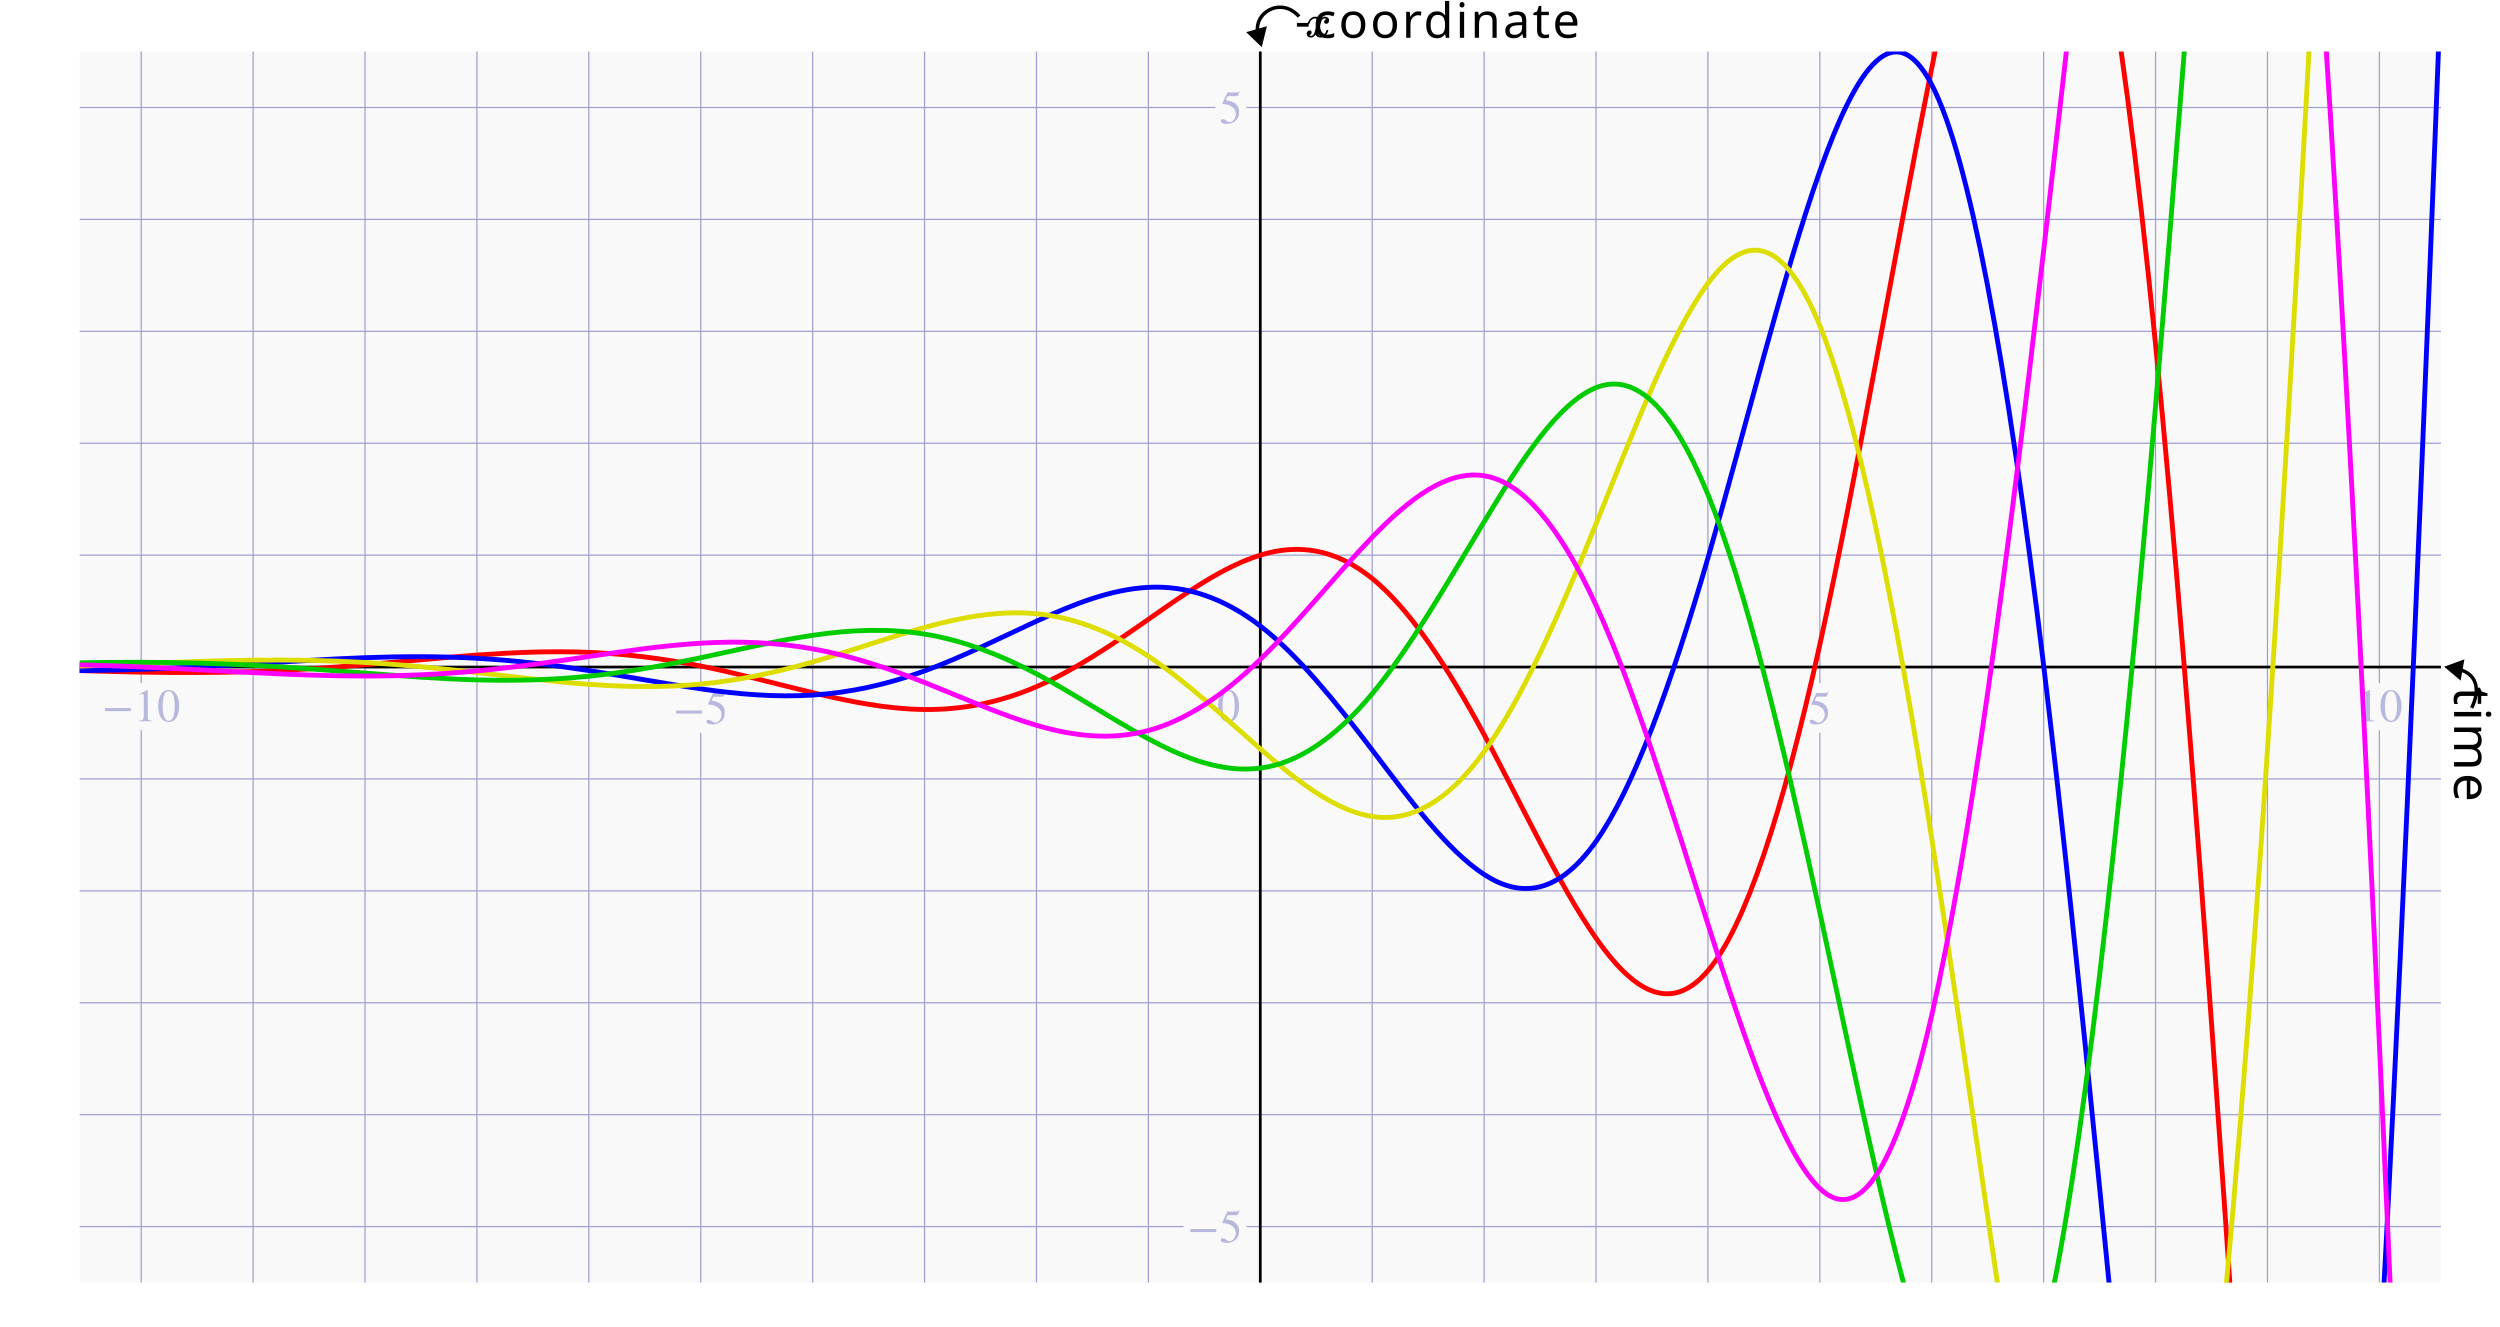
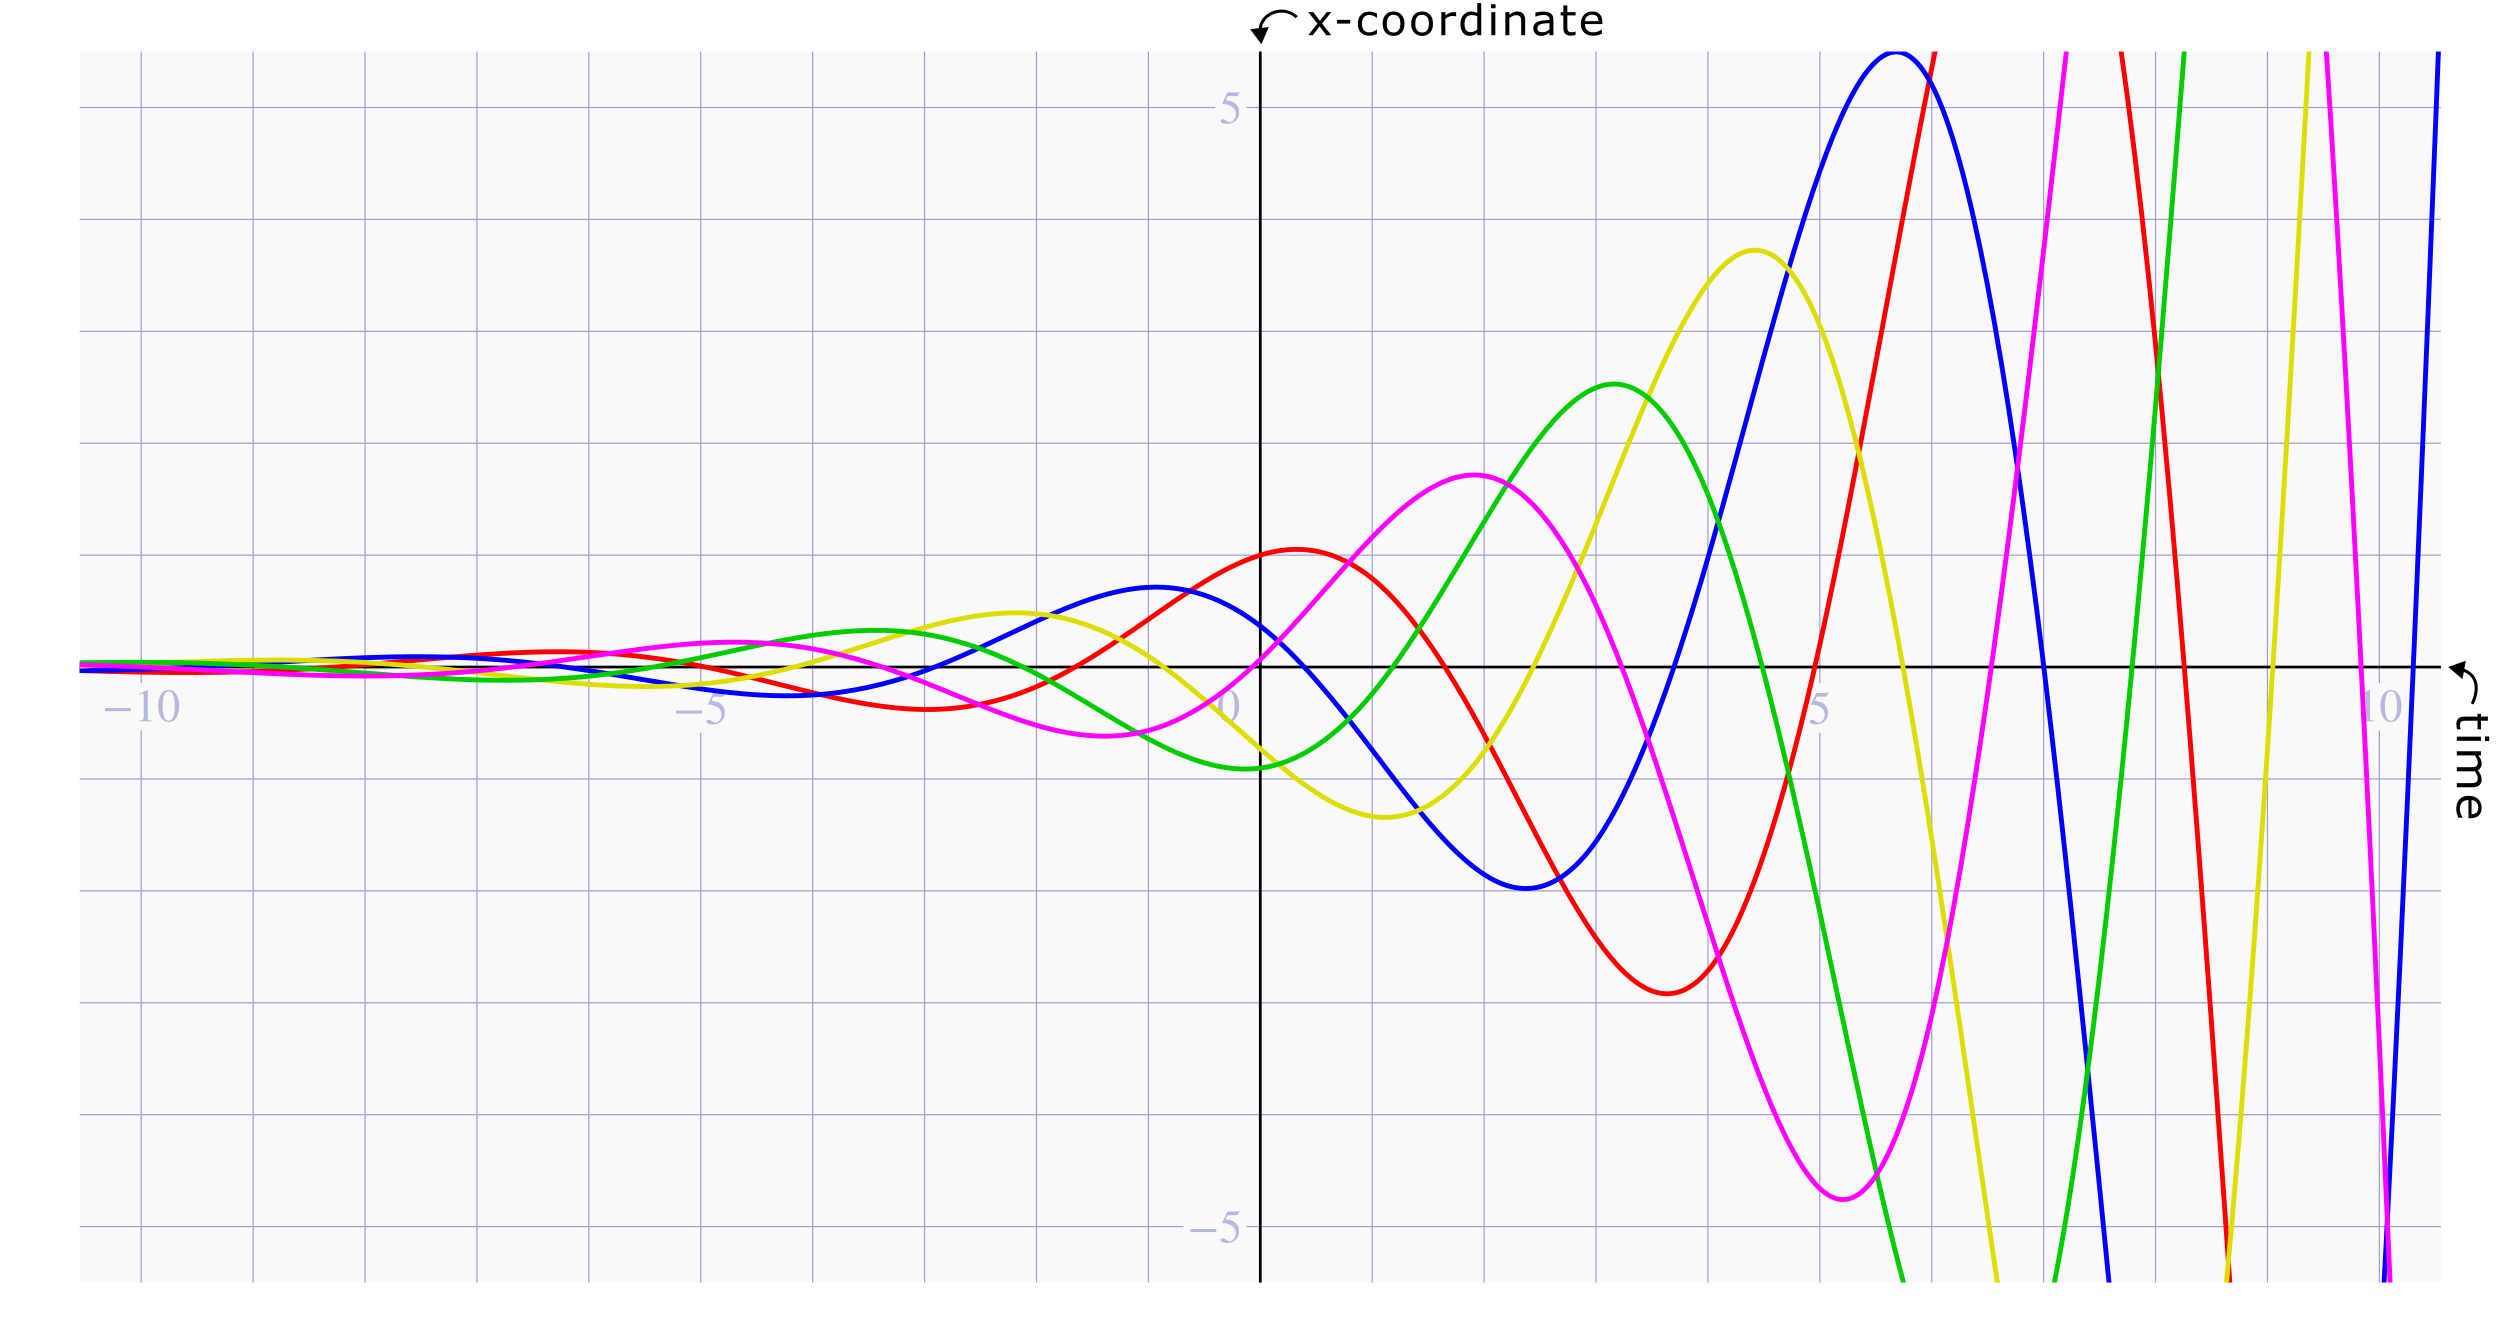
<svg xmlns="http://www.w3.org/2000/svg" xmlns:xlink="http://www.w3.org/1999/xlink" id="svg228615" width="820" height="435" preserveAspectRatio="none" version="1.1" viewBox="-20 -10 820 435">
  <style id="style228472" type="text/css">.grid{stroke:#9e9ed1;stroke-width:.4}.axes{stroke:#000;stroke-width:.9}</style>
  <defs id="defs228481">
    <marker style="overflow:visible" id="Triangle" refX="0" refY="0" orient="auto-start-reverse" markerWidth="1" markerHeight="1" viewBox="0 0 1 1" preserveAspectRatio="xMidYMid">
      <path transform="scale(0.5)" style="fill:context-stroke;fill-rule:evenodd;stroke:context-stroke;stroke-width:1pt" d="M 5.77,0 -2.88,5 V -5 Z" id="path135" />
    </marker>
    <path id="STIXWEBMAIN-2212" stroke-width="1" d="M 621,220 H 64 v 66 h 557 z" />
    <path id="STIXWEBMAIN-31" stroke-width="1" d="M 394,0 H 118 v 15 c 74,4 95,25 95,80 v 449 c 0,34 -9,49 -30,49 -10,0 -27,-5 -45,-12 l -27,-10 v 14 l 179,91 9,-3 V 76 c 0,-43 20,-61 95,-61 z" />
    <path id="STIXWEBMAIN-30" stroke-width="1" d="M 476,330 C 476,158 413,-14 250,-14 79,-14 24,172 24,336 24,513 93,676 254,676 385,676 476,535 476,330 Z m -96,-5 C 380,533 336,650 248,650 165,650 120,532 120,329 120,126 164,12 250,12 c 85,0 130,115 130,313 z" />
    <path id="STIXWEBMAIN-35" stroke-width="1" d="m 438,681 -36,-85 c -3,-7 -11,-13 -27,-13 H 181 L 141,498 C 284,471 334,449 391,370 417,334 426,296 426,243 426,147 396,85 328,35 281,1 226,-14 158,-14 83,-14 31,10 31,48 c 0,25 17,38 45,38 23,0 42,-5 74,-31 28,-23 51,-32 71,-32 70,0 135,83 135,169 0,64 -22,114 -67,150 -47,38 -117,70 -213,70 -9,0 -12,2 -12,8 0,2 1,5 1,5 l 109,237 h 207 c 23,0 32,5 48,26 z" />
    <clipPath id="trbl_clip_0_822.9_429_0">
      <path id="path228474" d="M 0,0 H 822.9 V 429 H 0 Z" />
    </clipPath>
  </defs>
  <g id="layer1" style="stroke:none">
    <rect id="rect252059" width="774.494" height="403.764" x="6.129" y="6.91" rx="0" ry="0" style="fill:#f9f9f9;stroke:none;stroke-width:2.259" />
  </g>
  <g id="grid">
    <path id="path228483" d="M 26.317,410.675 V 229.542 m 0,-15.48 V 6.91" class="grid" />
    <path id="path228485" d="M 63.023,410.675 V 6.91" class="grid" />
    <path id="path228487" d="M 99.729,410.675 V 6.91" class="grid" />
    <path id="path228489" d="M 136.435,410.675 V 6.91" class="grid" />
    <path id="path228491" d="M 173.14,410.675 V 6.91" class="grid" />
    <path id="path228493" d="m 209.847,410.675 v -180.33 m 0,-16.283 V 6.91" class="grid" />
    <path id="path228495" d="M 246.552,410.675 V 6.91" class="grid" />
    <path id="path228497" d="M 283.258,410.675 V 6.91" class="grid" />
    <path id="path228499" d="M 319.964,410.675 V 6.91" class="grid" />
    <path id="path228501" d="M 356.67,410.675 V 6.91" class="grid" />
    <path id="path228503" d="M 393.376,410.675 V 6.91" class="grid" />
    <path id="path228505" d="M 430.082,410.675 V 6.91" class="grid" />
    <path id="path228507" d="M 466.788,410.675 V 6.91" class="grid" />
    <path id="path228509" d="M 503.493,410.675 V 6.91" class="grid" />
    <path id="path228511" d="M 540.2,410.675 V 6.91" class="grid" />
    <path id="path228513" d="M 576.905,410.675 V 230.336 m 0,-16.274 V 6.91" class="grid" />
    <path id="path228515" d="M 613.611,410.675 V 6.91" class="grid" />
    <path id="path228517" d="M 650.317,410.675 V 6.91" class="grid" />
    <path id="path228519" d="M 687.023,410.675 V 6.91" class="grid" />
    <path id="path228521" d="M 723.729,410.675 V 6.91" class="grid" />
    <path id="path228523" d="M 760.434,410.675 V 229.542 m 0,-15.48 V 6.91" class="grid" />
    <path id="path228525" d="m 6.129,392.322 h 362.038 m 20.692,0 h 391.764" class="grid" />
    <path id="path228527" d="M 6.129,355.616 H 780.623" class="grid" />
    <path id="path228529" d="M 6.129,318.91 H 780.623" class="grid" />
    <path id="path228531" d="M 6.129,282.204 H 780.623" class="grid" />
    <path id="path228533" d="M 6.129,245.498 H 780.623" class="grid" />
    <path id="path228535" d="M 6.129,208.792 H 780.623" class="grid" />
    <path id="path228537" d="M 6.129,172.087 H 780.623" class="grid" />
    <path id="path228539" d="M 6.129,135.38 H 780.623" class="grid" />
    <path id="path228541" d="M 6.129,98.675 H 780.623" class="grid" />
    <path id="path228543" d="M 6.129,61.969 H 780.623" class="grid" />
    <path id="path228545" d="m 6.129,25.263 h 372.487 m 10.243,0 h 391.764" class="grid" />
  </g>
  <g id="axes">
    <path id="path228548" d="M 6.129,208.792 H 780.623" class="axes" />
    <path id="path228550" d="M 393.376,410.675 V 6.91" class="axes" />
  </g>
  <g id="notch labels" style="fill:#b8b8de;stroke:none">
    <g id="g228561" transform="matrix(0.01523,0,0,-0.01523,13.473,226.598)">
      <use xlink:href="#STIXWEBMAIN-2212" id="use228553" x="0" y="0" />
      <g id="g228559" transform="translate(685)">
        <use xlink:href="#STIXWEBMAIN-31" id="use228555" />
        <use xlink:href="#STIXWEBMAIN-30" id="use228557" x="500" y="0" />
      </g>
    </g>
    <g id="g228567" transform="matrix(0.01523,0,0,-0.01523,200.812,227.4)">
      <use xlink:href="#STIXWEBMAIN-2212" id="use228563" x="0" y="0" />
      <use xlink:href="#STIXWEBMAIN-35" id="use228565" x="685" y="0" />
    </g>
    <g id="g228571" transform="matrix(0.01523,0,0,-0.01523,379.175,226.593)">
      <use xlink:href="#STIXWEBMAIN-30" id="use228569" x="0" y="0" />
    </g>
    <g id="g228575" transform="matrix(0.01523,0,0,-0.01523,573.095,227.392)">
      <use xlink:href="#STIXWEBMAIN-35" id="use228573" x="0" y="0" />
    </g>
    <g id="g228581" transform="matrix(0.01523,0,0,-0.01523,752.81,226.598)">
      <use xlink:href="#STIXWEBMAIN-31" id="use228577" />
      <use xlink:href="#STIXWEBMAIN-30" id="use228579" x="500" y="0" />
    </g>
    <g id="g228587" transform="matrix(0.01523,0,0,-0.01523,369.48,397.47)">
      <use xlink:href="#STIXWEBMAIN-2212" id="use228583" x="0" y="0" />
      <use xlink:href="#STIXWEBMAIN-35" id="use228585" x="685" y="0" />
    </g>
    <g id="g228591" transform="matrix(0.01523,0,0,-0.01523,379.927,30.409)">
      <use xlink:href="#STIXWEBMAIN-35" id="use228589" x="0" y="0" />
    </g>
  </g>
  <g id="graphs">
    <g id="g228596" clip-path="url(#trbl_clip_0_822.9_429_0)" transform="matrix(0.94118,0,0,0.94118,6.129,6.91)">
      <path id="path228594" d="m -17.55,215.163 c 13,0.424 26,0.874 39,1.105 13,0.23 26,0.22 39,-0.2 13,-0.423 26,-1.273 39,-2.368 13,-1.095 26,-2.424 39,-3.373 13,-0.95 26,-1.475 39,-0.946 13,0.529 26,2.164 39,4.762 13,2.598 26,6.16 39,9.29 13,3.13 26,5.73 39,5.863 13,0.132 26,-2.36 39,-7.958 13,-5.597 26,-14.366 39,-23.468 13,-9.102 26,-18.353 39,-22.37 13,-4.017 26,-2.385 39,8.146 13,10.53 26,30.275 39,54.39 13,24.116 26,52.328 39,70.948 13,18.62 26,26.627 39,11.347 13,-15.279 26,-54.951 39,-113.672 13,-58.72 26,-136.348 39,-200.912 13,-64.563 26,-113.788 39,-107.002 13,6.786 26,72.922 39,203.442 13,130.52 26,326.49 39,520.417 13,193.926 26,381.303 39,445.995 13,64.692 26,-2.407 39,-259.835" style="fill:none;stroke:#ff0000;stroke-width:1.7" />
    </g>
    <g id="g228600" clip-path="url(#trbl_clip_0_822.9_429_0)" transform="matrix(0.94118,0,0,0.94118,6.129,6.91)">
      <path id="path228598" d="m -17.55,215.786 c 13,0.068 26,-0.074 39,-0.496 13,-0.422 26,-1.133 39,-1.927 13,-0.793 26,-1.655 39,-2.127 13,-0.472 26,-0.517 39,0.208 13,0.726 26,2.254 39,4.276 13,2.023 26,4.526 39,6.38 13,1.855 26,2.98 39,2.162 13,-0.818 26,-3.682 39,-8.417 13,-4.736 26,-11.353 39,-17.328 13,-5.975 26,-11.133 39,-11.8 13,-0.67 26,3.447 39,13.474 13,10.028 26,26.11 39,43.216 13,17.106 26,34.915 39,43.378 13,8.462 26,6.805 39,-11.542 13,-18.347 26,-54.01 39,-98.74 13,-44.73 26,-98.082 39,-134.819 13,-36.736 26,-54.99 39,-30.13 13,24.86 26,94.961 39,202.453 13,107.492 26,252.277 39,376.234 13,123.957 26,222.99 39,219.695 13,-3.295 26,-115.218 39,-350.405 13,-235.187 26,-596.01 39,-962.025" style="fill:none;stroke:#0000ff;stroke-width:1.7" />
    </g>
    <g id="g228604" clip-path="url(#trbl_clip_0_822.9_429_0)" transform="matrix(0.94118,0,0,0.94118,6.129,6.91)">
      <path id="path228602" d="m -17.55,214.78 c 13,-0.373 26,-0.928 39,-1.468 13,-0.54 26,-1.053 39,-1.213 13,-0.16 26,0.057 39,0.806 13,0.749 26,2.044 39,3.526 13,1.482 26,3.128 39,4.083 13,0.956 26,1.157 39,-0.08 13,-1.237 26,-3.974 39,-7.704 13,-3.73 26,-8.432 39,-12.039 13,-3.607 26,-5.97 39,-4.757 13,1.213 26,6.198 39,14.81 13,8.61 26,20.881 39,32.257 13,11.375 26,21.543 39,23.564 13,2.022 26,-4.655 39,-22.56 13,-17.906 26,-47.335 39,-79.417 13,-32.082 26,-66.258 39,-83.8 13,-17.543 26,-17.02 39,14.744 13,31.764 26,95.998 39,178.803 13,82.805 26,183.47 39,255.558 13,72.089 26,112.194 39,72.631 13,-39.563 26,-162.865 39,-359.21 13,-196.343 26,-465.847 39,-703.114 13,-237.267 26,-434.933 39,-446.08" style="fill:none;stroke:#dddd00;stroke-width:1.7" />
    </g>
    <g id="g228608" clip-path="url(#trbl_clip_0_822.9_429_0)" transform="matrix(0.94118,0,0,0.94118,6.129,6.91)">
      <path id="path228606" d="m -17.55,213.42 c 13,-0.342 26,-0.608 39,-0.582 13,0.026 26,0.361 39,1.037 13,0.675 26,1.698 39,2.719 13,1.02 26,2.017 39,2.379 13,0.362 26,0.041 39,-1.28 13,-1.322 26,-3.677 39,-6.44 13,-2.762 26,-5.894 39,-7.813 13,-1.92 26,-2.506 39,-0.417 13,2.088 26,6.972 39,13.837 13,6.865 26,15.68 39,22.667 13,6.988 26,11.876 39,10.195 13,-1.68 26,-10.302 39,-25.924 13,-15.623 26,-38.332 39,-59.933 13,-21.601 26,-41.538 39,-46.732 13,-5.195 26,5.39 39,37.248 13,31.858 26,85.594 39,145.638 13,60.044 26,125.432 39,161.333 13,35.9 26,39.664 39,-14.93 13,-54.594 26,-169.951 39,-322.939 13,-152.987 26,-342.496 39,-483.275 13,-140.779 26,-226.612 39,-165.527 13,61.085 26,276.865 39,634.702" style="fill:none;stroke:#00cc00;stroke-width:1.7" />
    </g>
    <g id="g228612" clip-path="url(#trbl_clip_0_822.9_429_0)" transform="matrix(0.94118,0,0,0.94118,6.129,6.91)">
      <path id="path228610" d="m -17.55,213.426 c 13,0.124 26,0.484 39,1.043 13,0.559 26,1.317 39,1.973 13,0.656 26,1.189 39,1.19 13,0 26,-0.565 39,-1.781 13,-1.216 26,-3.097 39,-5.023 13,-1.925 26,-3.854 39,-4.644 13,-0.79 26,-0.352 39,1.97 13,2.322 26,6.593 39,11.733 13,5.14 26,11.086 39,14.91 13,3.825 26,5.309 39,1.824 13,-3.484 26,-12.168 39,-24.776 13,-12.61 26,-29.102 39,-42.588 13,-13.485 26,-23.471 39,-21.416 13,2.054 26,16.854 39,45.124 13,28.271 26,70.214 39,111.133 13,40.92 26,79.827 39,92.122 13,12.296 26,-3.958 39,-60.42 13,-56.462 26,-154.364 39,-266.513 13,-112.15 26,-236.902 39,-309.598 13,-72.696 26,-88.45 39,4.592 13,93.044 26,299.565 39,581.655 13,282.09 26,638.09 39,911.81" style="fill:none;stroke:#ff00ff;stroke-width:1.7" />
    </g>
  </g>
-   <path id="use24-2" stroke-width="0.019" d="m 408.843,-2.214 q 0.106,-0.635 0.817,-1.467 0.711,-0.832 1.754,-0.847 0.529,0 0.968,0.272 0.439,0.272 0.65,0.68 0.635,-0.953 1.527,-0.953 0.56,0 0.968,0.333 0.408,0.333 0.423,0.892 0,0.439 -0.212,0.711 -0.212,0.272 -0.408,0.333 -0.197,0.06 -0.348,0.06 -0.287,0 -0.469,-0.166 -0.181,-0.166 -0.181,-0.439 0,-0.696 0.756,-0.953 -0.166,-0.197 -0.605,-0.197 -0.197,0 -0.287,0.03 -0.575,0.242 -0.847,0.998 -0.907,3.342 -0.907,3.902 0,0.423 0.242,0.605 0.242,0.181 0.529,0.181 0.56,0 1.104,-0.499 0.544,-0.499 0.741,-1.225 0.045,-0.151 0.091,-0.166 0.045,-0.015 0.242,-0.03 h 0.061 q 0.227,0 0.227,0.121 0,0.015 -0.03,0.166 -0.242,0.862 -0.938,1.527 -0.696,0.665 -1.618,0.665 -1.059,0 -1.603,-0.953 -0.62,0.938 -1.421,0.938 h -0.091 q -0.741,0 -1.059,-0.393 -0.318,-0.393 -0.333,-0.832 0,-0.484 0.287,-0.786 0.287,-0.302 0.681,-0.302 0.65,0 0.65,0.635 0,0.302 -0.181,0.529 -0.181,0.227 -0.348,0.302 -0.166,0.075 -0.197,0.075 l -0.045,0.015 q 0,0.015 0.091,0.06 0.091,0.045 0.242,0.106 0.151,0.06 0.287,0.046 0.544,0 0.938,-0.681 0.136,-0.242 0.348,-1.028 0.212,-0.786 0.423,-1.633 0.212,-0.847 0.242,-0.998 0.075,-0.408 0.075,-0.59 0,-0.423 -0.227,-0.605 -0.227,-0.181 -0.514,-0.181 -0.605,0 -1.134,0.484 -0.529,0.484 -0.741,1.24 -0.03,0.136 -0.076,0.151 -0.045,0.015 -0.242,0.03 H 408.934 q -0.091,-0.091 -0.091,-0.166 z" style="display:inline;stroke:none" />
-   <text xml:space="preserve" style="font-style:normal;font-variant:normal;font-weight:normal;font-stretch:normal;font-size:15.885px;line-height:1.2;font-family:Baskerville;-inkscape-font-specification:Baskerville;text-align:center;letter-spacing:0.794px;text-anchor:middle;fill:#000000;stroke:none;stroke-width:1.15;stroke-miterlimit:2" x="458.06" y="2.393" id="text1">
-     <tspan id="tspan1" x="458.457" y="2.393" style="stroke-width:1.15">-coordinate</tspan>
+   <path id="use24-2" stroke-width="0.019" d="m 407.083,-26.635 q 0.116,-0.68 0.897,-1.571 0.78,-0.891 1.926,-0.907 0.581,0 1.063,0.292 0.482,0.291 0.714,0.729 0.697,-1.02 1.677,-1.02 0.614,0 1.063,0.356 0.448,0.356 0.465,0.955 0,0.47 -0.232,0.761 -0.233,0.292 -0.448,0.356 -0.216,0.064 -0.382,0.064 -0.316,0 -0.515,-0.178 -0.199,-0.178 -0.199,-0.47 0,-0.745 0.83,-1.02 -0.183,-0.21 -0.664,-0.21 -0.216,0 -0.316,0.033 -0.631,0.259 -0.93,1.069 -0.996,3.579 -0.996,4.178 0,0.453 0.266,0.648 0.266,0.194 0.581,0.194 0.614,0 1.212,-0.534 0.598,-0.534 0.814,-1.312 0.05,-0.162 0.1,-0.178 0.05,-0.016 0.266,-0.033 h 0.067 q 0.249,0 0.249,0.13 0,0.016 -0.033,0.178 -0.266,0.923 -1.03,1.636 -0.764,0.713 -1.777,0.713 -1.162,0 -1.76,-1.02 -0.681,1.004 -1.561,1.004 h -0.1 q -0.814,0 -1.162,-0.421 -0.349,-0.421 -0.365,-0.891 0,-0.518 0.316,-0.842 0.316,-0.324 0.747,-0.324 0.714,0 0.714,0.68 0,0.324 -0.199,0.567 -0.199,0.243 -0.382,0.324 -0.183,0.081 -0.216,0.081 l -0.05,0.016 q 0,0.016 0.1,0.064 0.1,0.048 0.266,0.113 0.166,0.064 0.316,0.049 0.598,0 1.03,-0.729 0.149,-0.259 0.382,-1.101 0.232,-0.842 0.465,-1.749 0.232,-0.907 0.266,-1.069 0.083,-0.437 0.083,-0.632 0,-0.453 -0.249,-0.648 -0.249,-0.194 -0.565,-0.194 -0.664,0 -1.245,0.518 -0.581,0.518 -0.814,1.328 -0.033,0.146 -0.083,0.162 -0.05,0.016 -0.266,0.033 h -0.233 q -0.1,-0.097 -0.1,-0.178 z" style="display:inline;stroke:none" />
+   <path d="m 421.617,-33.987 h -4.339 v -1.227 h 4.339 z m 8.806,3.33 q -0.654,0.305 -1.245,0.475 -0.584,0.17 -1.245,0.17 -0.841,0 -1.544,-0.237 -0.702,-0.244 -1.203,-0.732 -0.508,-0.488 -0.786,-1.234 -0.278,-0.746 -0.278,-1.743 0,-1.858 1.043,-2.916 1.05,-1.058 2.768,-1.058 0.668,0 1.307,0.183 0.647,0.183 1.182,0.448 v 1.417 h -0.07 q -0.598,-0.454 -1.238,-0.698 -0.633,-0.244 -1.238,-0.244 -1.113,0 -1.759,0.732 -0.64,0.726 -0.64,2.136 0,1.37 0.626,2.109 0.633,0.732 1.773,0.732 0.396,0 0.807,-0.102 0.41,-0.102 0.737,-0.264 0.285,-0.142 0.535,-0.298 0.25,-0.163 0.396,-0.278 h 0.07 z m 9.008,-3.309 q 0,1.851 -0.974,2.923 -0.974,1.071 -2.608,1.071 -1.648,0 -2.622,-1.071 -0.967,-1.071 -0.967,-2.923 0,-1.851 0.967,-2.923 0.974,-1.078 2.622,-1.078 1.634,0 2.608,1.078 0.974,1.071 0.974,2.923 z m -1.349,0 q 0,-1.472 -0.591,-2.184 -0.591,-0.719 -1.641,-0.719 -1.064,0 -1.655,0.719 -0.584,0.712 -0.584,2.184 0,1.424 0.591,2.163 0.591,0.732 1.648,0.732 1.043,0 1.634,-0.726 0.598,-0.732 0.598,-2.17 z m 10.704,0 q 0,1.851 -0.974,2.923 -0.974,1.071 -2.608,1.071 -1.648,0 -2.622,-1.071 -0.967,-1.071 -0.967,-2.923 0,-1.851 0.967,-2.923 0.974,-1.078 2.622,-1.078 1.634,0 2.608,1.078 0.974,1.071 0.974,2.923 z m -1.349,0 q 0,-1.472 -0.591,-2.184 -0.591,-0.719 -1.641,-0.719 -1.064,0 -1.655,0.719 -0.584,0.712 -0.584,2.184 0,1.424 0.591,2.163 0.591,0.732 1.648,0.732 1.043,0 1.634,-0.726 0.598,-0.732 0.598,-2.17 z m 8.931,-2.401 h -0.07 q -0.292,-0.068 -0.57,-0.095 -0.271,-0.034 -0.647,-0.034 -0.605,0 -1.168,0.264 -0.563,0.258 -1.085,0.671 v 5.377 h -1.307 v -7.575 h 1.307 v 1.119 q 0.779,-0.61 1.37,-0.861 0.598,-0.258 1.217,-0.258 0.341,0 0.494,0.02 0.153,0.014 0.459,0.061 z m 8.243,6.184 h -1.307 v -0.793 q -0.563,0.475 -1.175,0.739 -0.612,0.264 -1.328,0.264 -1.391,0 -2.211,-1.044 -0.814,-1.044 -0.814,-2.896 0,-0.963 0.278,-1.716 0.285,-0.753 0.765,-1.282 0.473,-0.515 1.099,-0.787 0.633,-0.271 1.307,-0.271 0.612,0 1.085,0.129 0.473,0.122 0.994,0.387 v -3.282 h 1.307 z m -1.307,-1.865 V -36.394 q -0.528,-0.231 -0.946,-0.319 -0.417,-0.088 -0.911,-0.088 -1.099,0 -1.711,0.746 -0.612,0.746 -0.612,2.116 0,1.349 0.473,2.055 0.473,0.698 1.516,0.698 0.556,0 1.126,-0.237 0.57,-0.244 1.064,-0.624 z m 5.997,-6.978 h -1.474 v -1.322 h 1.474 z m -0.083,8.843 h -1.307 v -7.575 h 1.307 z m 9.793,0 h -1.307 v -4.313 q 0,-0.522 -0.063,-0.976 -0.063,-0.461 -0.229,-0.719 -0.174,-0.285 -0.501,-0.42 -0.327,-0.142 -0.848,-0.142 -0.535,0 -1.12,0.258 -0.584,0.258 -1.12,0.658 v 5.656 h -1.307 v -7.575 h 1.307 v 0.841 q 0.612,-0.495 1.266,-0.773 0.654,-0.278 1.342,-0.278 1.259,0 1.919,0.739 0.661,0.739 0.661,2.129 z m 9.265,0 h -1.3 v -0.807 q -0.174,0.115 -0.473,0.325 -0.292,0.203 -0.57,0.325 -0.327,0.156 -0.751,0.258 -0.424,0.108 -0.994,0.108 -1.05,0 -1.78,-0.678 -0.73,-0.678 -0.73,-1.729 0,-0.861 0.376,-1.39 0.382,-0.536 1.085,-0.841 0.709,-0.305 1.704,-0.414 0.994,-0.108 2.135,-0.163 v -0.197 q 0,-0.434 -0.16,-0.719 -0.153,-0.285 -0.445,-0.448 -0.278,-0.156 -0.668,-0.21 -0.389,-0.054 -0.814,-0.054 -0.515,0 -1.147,0.136 -0.633,0.129 -1.307,0.38 h -0.07 v -1.295 q 0.382,-0.102 1.106,-0.224 0.723,-0.122 1.425,-0.122 0.821,0 1.425,0.136 0.612,0.129 1.057,0.448 0.438,0.312 0.668,0.807 0.229,0.495 0.229,1.227 z m -1.3,-1.865 v -2.109 q -0.598,0.034 -1.412,0.102 -0.807,0.068 -1.279,0.197 -0.563,0.156 -0.911,0.488 -0.348,0.325 -0.348,0.902 0,0.651 0.403,0.983 0.403,0.325 1.231,0.325 0.688,0 1.259,-0.258 0.57,-0.264 1.057,-0.631 z m 8.563,1.797 q -0.369,0.095 -0.807,0.156 -0.431,0.061 -0.772,0.061 -1.189,0 -1.808,-0.624 -0.619,-0.624 -0.619,-2 v -4.028 h -0.883 v -1.071 h 0.883 v -2.177 h 1.307 v 2.177 h 2.698 v 1.071 h -2.698 v 3.452 q 0,0.597 0.028,0.936 0.028,0.332 0.195,0.624 0.153,0.271 0.417,0.4 0.271,0.122 0.821,0.122 0.32,0 0.668,-0.088 0.348,-0.095 0.501,-0.156 h 0.07 z m 8.792,-3.587 h -5.723 q 0,0.698 0.216,1.221 0.216,0.515 0.591,0.848 0.362,0.325 0.855,0.488 0.501,0.163 1.099,0.163 0.793,0 1.592,-0.305 0.807,-0.312 1.147,-0.61 h 0.07 v 1.39 q -0.661,0.271 -1.349,0.454 -0.688,0.183 -1.446,0.183 -1.933,0 -3.018,-1.017 -1.085,-1.024 -1.085,-2.902 0,-1.858 1.036,-2.95 1.043,-1.092 2.74,-1.092 1.571,0 2.42,0.895 0.855,0.895 0.855,2.543 z m -1.272,-0.976 q -0.007,-1.004 -0.522,-1.553 -0.508,-0.549 -1.551,-0.549 -1.05,0 -1.676,0.604 -0.619,0.604 -0.702,1.499 z" id="text1" style="font-size:14.063px;line-height:1.2;-inkscape-font-specification:sans-serif;text-align:center;letter-spacing:0.703px;text-anchor:middle;stroke-width:1.15;stroke-miterlimit:2" aria-label="-coordinate" />
+   <path d="m 226.691,-794.658 q -0.38,0.1 -0.831,0.165 -0.444,0.065 -0.796,0.065 -1.226,0 -1.864,-0.659 -0.638,-0.659 -0.638,-2.114 v -4.258 h -0.91 v -1.133 h 0.91 v -2.301 h 1.348 v 2.301 h 2.781 v 1.133 h -2.781 v 3.648 q 0,0.631 0.029,0.989 0.029,0.351 0.201,0.659 0.158,0.287 0.43,0.423 0.28,0.129 0.846,0.129 0.33,0 0.688,-0.093 0.358,-0.1 0.516,-0.165 h 0.072 z m 3.809,-9.275 h -1.52 v -1.398 h 1.52 z m -0.086,9.347 h -1.348 v -8.006 h 1.348 z m 15.084,0 h -1.348 v -4.559 q 0,-0.516 -0.05,-0.996 -0.043,-0.48 -0.194,-0.767 -0.165,-0.308 -0.473,-0.466 -0.308,-0.158 -0.889,-0.158 -0.566,0 -1.133,0.287 -0.566,0.28 -1.133,0.717 0.021,0.165 0.036,0.387 0.014,0.215 0.014,0.43 v 5.125 h -1.348 v -4.559 q 0,-0.53 -0.05,-1.003 -0.043,-0.48 -0.194,-0.767 -0.165,-0.308 -0.473,-0.459 -0.308,-0.158 -0.889,-0.158 -0.552,0 -1.111,0.272 -0.552,0.272 -1.104,0.695 v 5.978 h -1.348 v -8.006 h 1.348 v 0.889 q 0.631,-0.523 1.254,-0.817 0.631,-0.294 1.34,-0.294 0.817,0 1.383,0.344 0.573,0.344 0.853,0.953 0.817,-0.688 1.491,-0.989 0.674,-0.308 1.441,-0.308 1.319,0 1.942,0.803 0.631,0.796 0.631,2.229 z m 10.031,-3.863 h -5.899 q 0,0.738 0.222,1.29 0.222,0.545 0.609,0.896 0.373,0.344 0.882,0.516 0.516,0.172 1.133,0.172 0.817,0 1.641,-0.323 0.831,-0.33 1.183,-0.645 h 0.072 v 1.469 q -0.681,0.287 -1.391,0.48 -0.71,0.194 -1.491,0.194 -1.993,0 -3.111,-1.075 -1.118,-1.082 -1.118,-3.068 0,-1.964 1.068,-3.118 1.075,-1.154 2.824,-1.154 1.62,0 2.494,0.946 0.882,0.946 0.882,2.688 z m -1.312,-1.032 q -0.007,-1.061 -0.538,-1.641 -0.523,-0.581 -1.598,-0.581 -1.082,0 -1.727,0.638 -0.638,0.638 -0.724,1.584 z" id="text3" style="-inkscape-font-specification:sans-serif;stroke-width:1.15;stroke-miterlimit:2" transform="matrix(0,1.011137,-0.9889862,0,0,0)" aria-label="time" />
+   <path style="fill:none;stroke:#000000;stroke-width:1;stroke-miterlimit:2;stroke-dasharray:none;marker-end:url(#Triangle)" d="m 405.308,-4.35 c -4.571,-4.439 -12.75,-1.021 -11.99,5.335" id="path3" />
+   <path style="fill:none;stroke:#000000;stroke-width:1;stroke-miterlimit:2;marker-end:url(#Triangle);stroke-dasharray:none" d="m 790.876,220.86 c 2.615,-5.465 1.488,-10.378 -4.378,-11.44" id="path4" />
+   <text xml:space="preserve" style="font-style:normal;font-variant:normal;font-weight:normal;font-stretch:normal;font-size:14.063px;line-height:1.2;font-family:sans-serif;-inkscape-font-specification:sans-serif;text-align:center;letter-spacing:0.703px;text-anchor:middle;fill:#000000;stroke:none;stroke-width:1.15;stroke-miterlimit:2" x="452.859" y="-20.791" id="text2" transform="scale(1.01263,0.9875273)">
+     <tspan id="tspan2" x="453.21" y="-20.791" style="font-style:normal;font-variant:normal;font-weight:normal;font-stretch:normal;font-family:sans-serif;-inkscape-font-specification:sans-serif;stroke-width:1.15">-coordinate</tspan>
  </text>
-   <text xml:space="preserve" style="font-style:normal;font-variant:normal;font-weight:normal;font-stretch:normal;font-size:16.615px;line-height:1.2;font-family:Baskerville;-inkscape-font-specification:Baskerville;text-align:center;letter-spacing:0.831px;text-anchor:middle;fill:#000000;stroke:none;stroke-width:1.15;stroke-miterlimit:2" x="241.018" y="-784.941" id="text3" transform="rotate(90)">
-     <tspan id="tspan3" x="241.434" y="-784.941" style="stroke-width:1.15">time</tspan>
+   <text xml:space="preserve" style="font-style:normal;font-variant:normal;font-weight:normal;font-stretch:normal;font-size:14.68px;line-height:1.2;font-family:sans-serif;-inkscape-font-specification:sans-serif;text-align:center;letter-spacing:0.734px;text-anchor:middle;fill:#000000;stroke:none;stroke-width:1.15;stroke-miterlimit:2" x="238.726" y="-827.427" id="text4" transform="matrix(0,1.011137,-0.9889862,0,0,0)">
+     <tspan id="tspan4" x="239.093" y="-827.427" style="font-style:normal;font-variant:normal;font-weight:normal;font-stretch:normal;font-family:sans-serif;-inkscape-font-specification:sans-serif;stroke-width:1.15">time</tspan>
  </text>
-   <path style="fill:none;stroke:#000000;stroke-width:1.15;stroke-miterlimit:2;marker-end:url(#Triangle)" d="m 406.093,-4.571 c -5.927,-6.776 -15.464,-1.167 -13.374,6.103" id="path3" />
-   <path style="fill:none;stroke:#000000;stroke-width:1.15;stroke-miterlimit:2;marker-end:url(#Triangle)" d="m 790.71,222.198 c 2.993,-6.118 1.704,-11.616 -5.011,-12.806" id="path4" />
+   <path d="m 416.674,1.554 h -1.648 l -2.204,-2.909 -2.218,2.909 h -1.523 l 3.032,-3.777 -3.004,-3.797 h 1.648 l 2.19,2.862 2.197,-2.862 h 1.53 l -3.053,3.73 z m 6.185,-3.804 h -4.339 v -1.227 h 4.339 z m 8.806,3.33 q -0.654,0.305 -1.245,0.475 -0.584,0.17 -1.245,0.17 -0.841,0 -1.544,-0.237 -0.702,-0.244 -1.203,-0.732 -0.508,-0.488 -0.786,-1.234 -0.278,-0.746 -0.278,-1.743 0,-1.858 1.043,-2.916 1.05,-1.058 2.768,-1.058 0.668,0 1.307,0.183 0.647,0.183 1.182,0.448 v 1.417 h -0.07 q -0.598,-0.454 -1.238,-0.698 -0.633,-0.244 -1.238,-0.244 -1.113,0 -1.759,0.732 -0.64,0.726 -0.64,2.136 0,1.37 0.626,2.109 0.633,0.732 1.773,0.732 0.396,0 0.807,-0.102 0.41,-0.102 0.737,-0.264 0.285,-0.142 0.535,-0.298 0.25,-0.163 0.396,-0.278 h 0.07 z m 9.008,-3.309 q 0,1.851 -0.974,2.923 -0.974,1.071 -2.608,1.071 -1.648,0 -2.621,-1.071 -0.967,-1.071 -0.967,-2.923 0,-1.851 0.967,-2.923 0.974,-1.078 2.621,-1.078 1.634,0 2.608,1.078 0.974,1.071 0.974,2.923 z m -1.349,0 q 0,-1.472 -0.591,-2.184 -0.591,-0.719 -1.641,-0.719 -1.064,0 -1.655,0.719 -0.584,0.712 -0.584,2.184 0,1.424 0.591,2.163 0.591,0.732 1.648,0.732 1.043,0 1.634,-0.726 0.598,-0.732 0.598,-2.17 z m 10.704,0 q 0,1.851 -0.974,2.923 -0.973,1.071 -2.608,1.071 -1.648,0 -2.622,-1.071 -0.967,-1.071 -0.967,-2.923 0,-1.851 0.967,-2.923 0.973,-1.078 2.622,-1.078 1.634,0 2.608,1.078 0.974,1.071 0.974,2.923 z m -1.349,0 q 0,-1.472 -0.591,-2.184 -0.591,-0.719 -1.641,-0.719 -1.064,0 -1.655,0.719 -0.584,0.712 -0.584,2.184 0,1.424 0.591,2.163 0.591,0.732 1.648,0.732 1.043,0 1.634,-0.726 0.598,-0.732 0.598,-2.17 z m 8.931,-2.401 h -0.07 q -0.292,-0.068 -0.57,-0.095 -0.271,-0.034 -0.647,-0.034 -0.605,0 -1.168,0.264 -0.563,0.258 -1.085,0.671 v 5.377 h -1.307 v -7.575 h 1.307 v 1.119 q 0.779,-0.61 1.37,-0.861 0.598,-0.258 1.217,-0.258 0.341,0 0.494,0.02 0.153,0.014 0.459,0.061 z m 8.243,6.184 h -1.307 V 0.76 q -0.563,0.475 -1.175,0.739 -0.612,0.264 -1.328,0.264 -1.391,0 -2.211,-1.044 -0.814,-1.044 -0.814,-2.896 0,-0.963 0.278,-1.716 0.285,-0.753 0.765,-1.282 0.473,-0.515 1.099,-0.787 0.633,-0.271 1.307,-0.271 0.612,0 1.085,0.129 0.473,0.122 0.994,0.387 v -3.282 h 1.307 z m -1.307,-1.865 V -4.658 q -0.528,-0.231 -0.946,-0.319 -0.417,-0.088 -0.911,-0.088 -1.099,0 -1.711,0.746 -0.612,0.746 -0.612,2.116 0,1.349 0.473,2.055 0.473,0.698 1.516,0.698 0.556,0 1.126,-0.237 0.57,-0.244 1.064,-0.624 z m 5.997,-6.978 h -1.474 v -1.322 h 1.474 z m -0.083,8.843 h -1.307 v -7.575 h 1.307 z m 9.793,0 h -1.307 V -2.759 q 0,-0.522 -0.063,-0.976 -0.063,-0.461 -0.229,-0.719 -0.174,-0.285 -0.501,-0.42 -0.327,-0.142 -0.848,-0.142 -0.535,0 -1.12,0.258 -0.584,0.258 -1.12,0.658 v 5.656 h -1.307 v -7.575 h 1.307 v 0.841 q 0.612,-0.495 1.266,-0.773 0.654,-0.278 1.342,-0.278 1.259,0 1.919,0.739 0.661,0.739 0.661,2.129 z m 9.265,0 h -1.3 V 0.747 q -0.174,0.115 -0.473,0.325 -0.292,0.203 -0.57,0.325 -0.327,0.156 -0.751,0.258 -0.424,0.108 -0.994,0.108 -1.05,0 -1.78,-0.678 -0.73,-0.678 -0.73,-1.729 0,-0.861 0.375,-1.39 0.382,-0.536 1.085,-0.841 0.709,-0.305 1.704,-0.414 0.994,-0.108 2.135,-0.163 V -3.648 q 0,-0.434 -0.16,-0.719 -0.153,-0.285 -0.445,-0.448 -0.278,-0.156 -0.668,-0.21 -0.389,-0.054 -0.814,-0.054 -0.515,0 -1.147,0.136 -0.633,0.129 -1.307,0.38 h -0.07 V -5.858 q 0.382,-0.102 1.106,-0.224 0.723,-0.122 1.425,-0.122 0.821,0 1.425,0.136 0.612,0.129 1.057,0.448 0.438,0.312 0.668,0.807 0.229,0.495 0.229,1.227 z m -1.3,-1.865 V -2.42 q -0.598,0.034 -1.412,0.102 -0.807,0.068 -1.279,0.197 -0.563,0.156 -0.911,0.488 -0.348,0.325 -0.348,0.902 0,0.651 0.403,0.983 0.403,0.325 1.231,0.325 0.688,0 1.259,-0.258 0.57,-0.264 1.057,-0.631 z m 8.563,1.797 q -0.369,0.095 -0.807,0.156 -0.431,0.061 -0.772,0.061 -1.189,0 -1.808,-0.624 -0.619,-0.624 -0.619,-2 V -4.95 h -0.883 v -1.071 h 0.883 v -2.177 h 1.307 v 2.177 h 2.698 v 1.071 h -2.698 v 3.452 q 0,0.597 0.028,0.936 0.028,0.332 0.195,0.624 0.153,0.271 0.417,0.4 0.271,0.122 0.821,0.122 0.32,0 0.668,-0.088 0.348,-0.095 0.501,-0.156 h 0.07 z m 8.792,-3.587 h -5.723 q 0,0.698 0.216,1.221 0.216,0.515 0.591,0.848 0.362,0.325 0.855,0.488 0.501,0.163 1.099,0.163 0.793,0 1.592,-0.305 0.807,-0.312 1.147,-0.61 h 0.07 V 1.092 q -0.661,0.271 -1.349,0.454 -0.688,0.183 -1.446,0.183 -1.933,0 -3.018,-1.017 -1.085,-1.024 -1.085,-2.902 0,-1.858 1.036,-2.95 1.043,-1.092 2.74,-1.092 1.572,0 2.42,0.895 0.855,0.895 0.855,2.543 z m -1.272,-0.976 q -0.007,-1.004 -0.522,-1.553 -0.508,-0.549 -1.551,-0.549 -1.05,0 -1.676,0.604 -0.619,0.604 -0.702,1.499 z" id="text5" style="font-size:14.063px;line-height:1.2;-inkscape-font-specification:sans-serif;text-align:center;letter-spacing:0.703px;text-anchor:middle;stroke-width:1.15;stroke-miterlimit:2" aria-label="x-coordinate" />
</svg>
